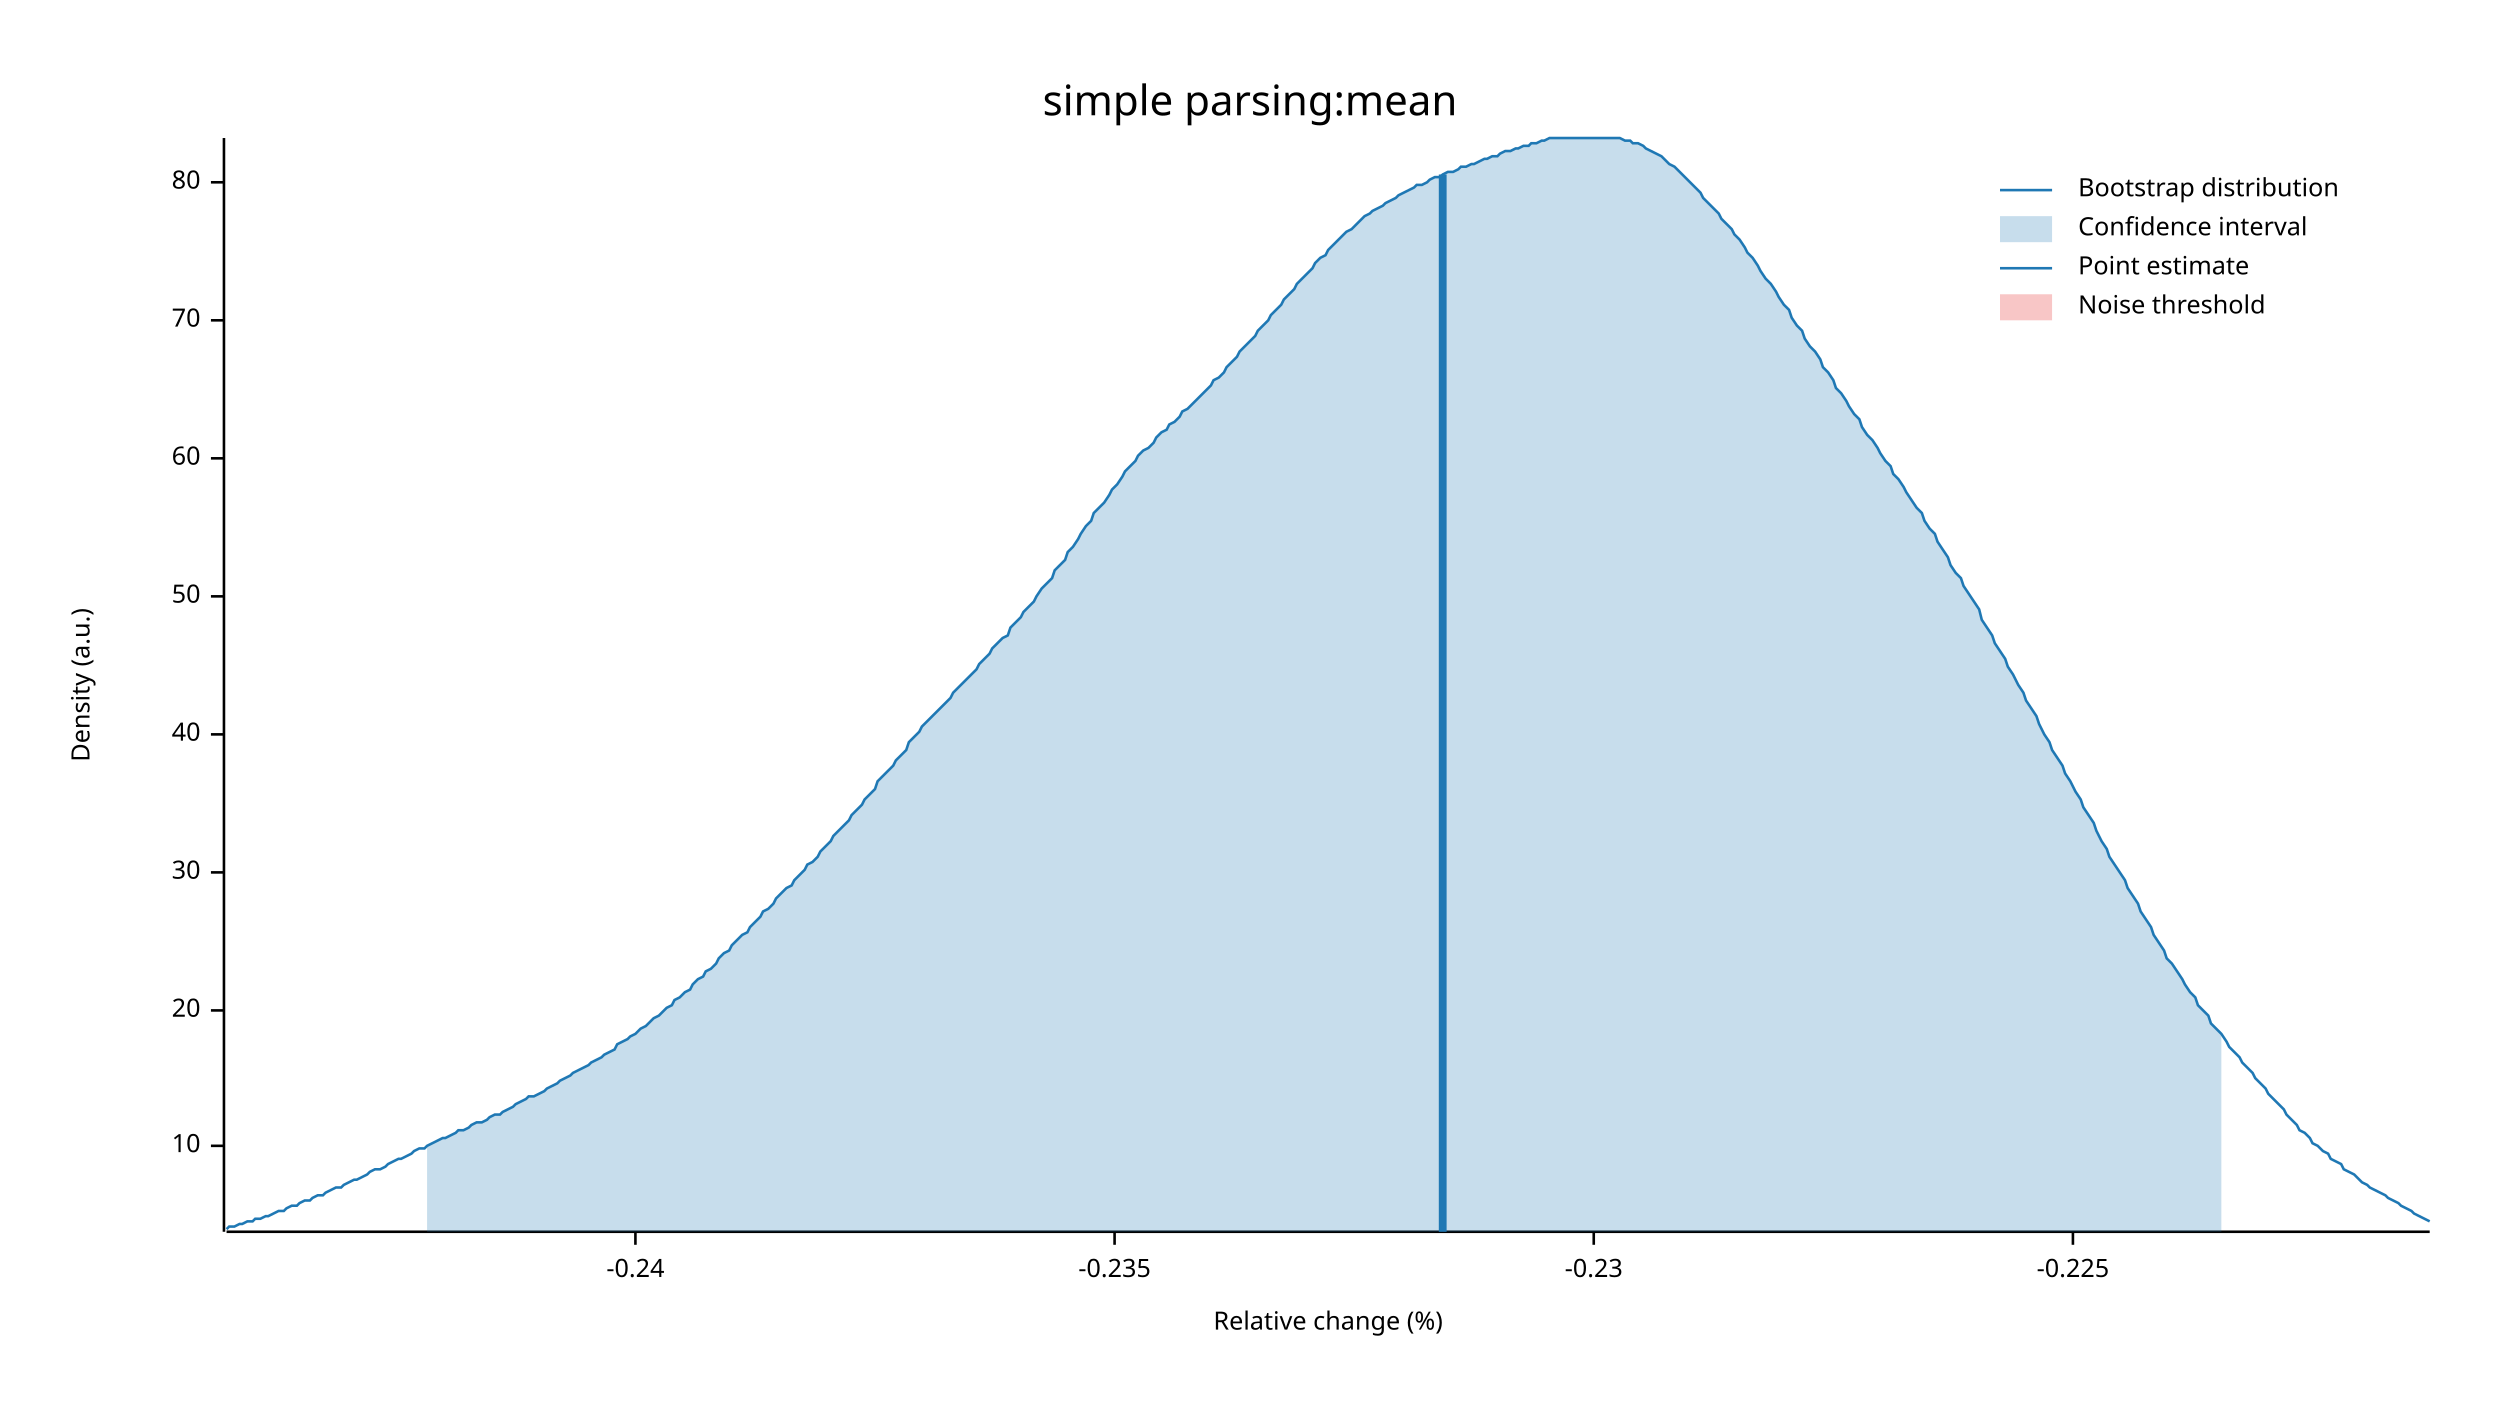
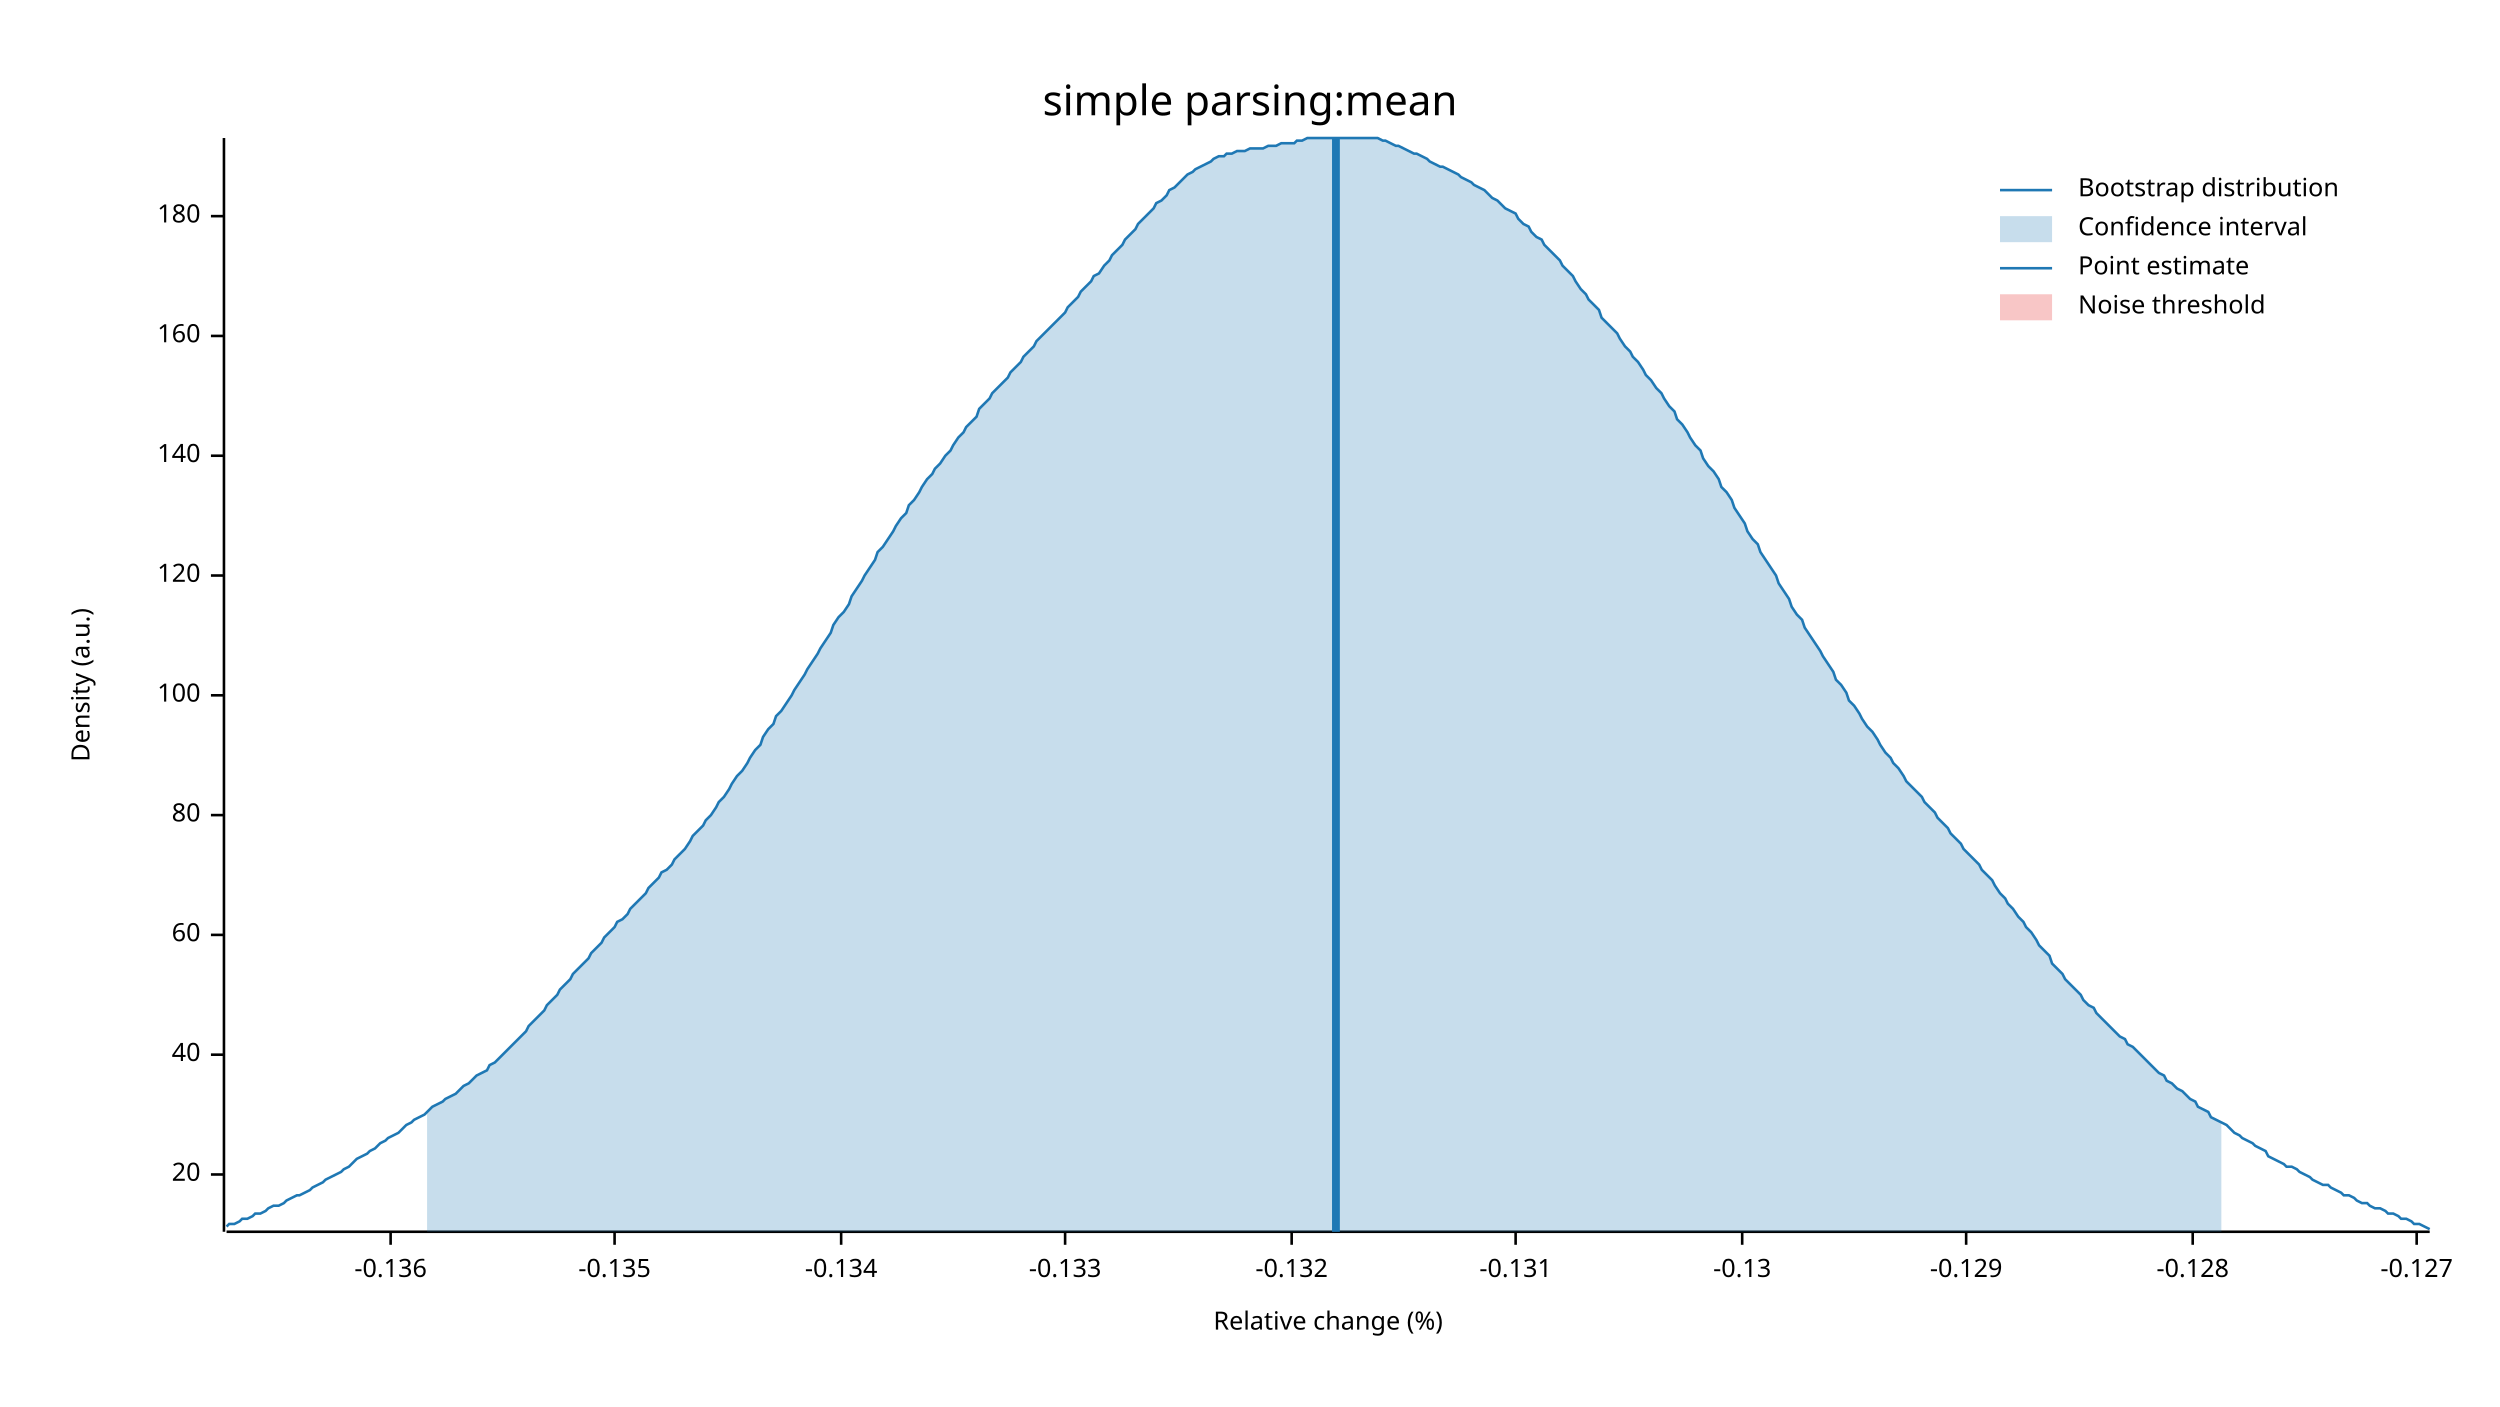
<svg xmlns="http://www.w3.org/2000/svg" width="960" height="540">
  <text x="480" y="32" dy="0.76em" text-anchor="middle" font-family="sans-serif" font-size="16.129" opacity="1" fill="#000000">
simple parsing:mean
</text>
  <text x="27" y="263" dy="0.76em" text-anchor="middle" font-family="sans-serif" font-size="9.677" opacity="1" fill="#000000" transform="rotate(270, 27, 263)">
Density (a.u.)
</text>
  <text x="510" y="513" dy="-0.5ex" text-anchor="middle" font-family="sans-serif" font-size="9.677" opacity="1" fill="#000000">
Relative change (%)
</text>
  <polyline fill="none" opacity="1" stroke="#000000" stroke-width="1" points="86,53 86,473 " />
-   <text x="77" y="440" dy="0.5ex" text-anchor="end" font-family="sans-serif" font-size="9.677" opacity="1" fill="#000000">
- 10
- </text>
-   <polyline fill="none" opacity="1" stroke="#000000" stroke-width="1" points="81,440 86,440 " />
-   <text x="77" y="388" dy="0.5ex" text-anchor="end" font-family="sans-serif" font-size="9.677" opacity="1" fill="#000000">
+   <text x="77" y="451" dy="0.5ex" text-anchor="end" font-family="sans-serif" font-size="9.677" opacity="1" fill="#000000">
20
</text>
-   <polyline fill="none" opacity="1" stroke="#000000" stroke-width="1" points="81,388 86,388 " />
-   <text x="77" y="335" dy="0.5ex" text-anchor="end" font-family="sans-serif" font-size="9.677" opacity="1" fill="#000000">
- 30
- </text>
-   <polyline fill="none" opacity="1" stroke="#000000" stroke-width="1" points="81,335 86,335 " />
-   <text x="77" y="282" dy="0.5ex" text-anchor="end" font-family="sans-serif" font-size="9.677" opacity="1" fill="#000000">
+   <polyline fill="none" opacity="1" stroke="#000000" stroke-width="1" points="81,451 86,451 " />
+   <text x="77" y="405" dy="0.5ex" text-anchor="end" font-family="sans-serif" font-size="9.677" opacity="1" fill="#000000">
40
</text>
-   <polyline fill="none" opacity="1" stroke="#000000" stroke-width="1" points="81,282 86,282 " />
-   <text x="77" y="229" dy="0.5ex" text-anchor="end" font-family="sans-serif" font-size="9.677" opacity="1" fill="#000000">
- 50
- </text>
-   <polyline fill="none" opacity="1" stroke="#000000" stroke-width="1" points="81,229 86,229 " />
-   <text x="77" y="176" dy="0.5ex" text-anchor="end" font-family="sans-serif" font-size="9.677" opacity="1" fill="#000000">
+   <polyline fill="none" opacity="1" stroke="#000000" stroke-width="1" points="81,405 86,405 " />
+   <text x="77" y="359" dy="0.5ex" text-anchor="end" font-family="sans-serif" font-size="9.677" opacity="1" fill="#000000">
60
</text>
-   <polyline fill="none" opacity="1" stroke="#000000" stroke-width="1" points="81,176 86,176 " />
-   <text x="77" y="123" dy="0.5ex" text-anchor="end" font-family="sans-serif" font-size="9.677" opacity="1" fill="#000000">
- 70
- </text>
-   <polyline fill="none" opacity="1" stroke="#000000" stroke-width="1" points="81,123 86,123 " />
-   <text x="77" y="70" dy="0.5ex" text-anchor="end" font-family="sans-serif" font-size="9.677" opacity="1" fill="#000000">
+   <polyline fill="none" opacity="1" stroke="#000000" stroke-width="1" points="81,359 86,359 " />
+   <text x="77" y="313" dy="0.5ex" text-anchor="end" font-family="sans-serif" font-size="9.677" opacity="1" fill="#000000">
80
</text>
-   <polyline fill="none" opacity="1" stroke="#000000" stroke-width="1" points="81,70 86,70 " />
+   <polyline fill="none" opacity="1" stroke="#000000" stroke-width="1" points="81,313 86,313 " />
+   <text x="77" y="267" dy="0.5ex" text-anchor="end" font-family="sans-serif" font-size="9.677" opacity="1" fill="#000000">
+ 100
+ </text>
+   <polyline fill="none" opacity="1" stroke="#000000" stroke-width="1" points="81,267 86,267 " />
+   <text x="77" y="221" dy="0.5ex" text-anchor="end" font-family="sans-serif" font-size="9.677" opacity="1" fill="#000000">
+ 120
+ </text>
+   <polyline fill="none" opacity="1" stroke="#000000" stroke-width="1" points="81,221 86,221 " />
+   <text x="77" y="175" dy="0.5ex" text-anchor="end" font-family="sans-serif" font-size="9.677" opacity="1" fill="#000000">
+ 140
+ </text>
+   <polyline fill="none" opacity="1" stroke="#000000" stroke-width="1" points="81,175 86,175 " />
+   <text x="77" y="129" dy="0.5ex" text-anchor="end" font-family="sans-serif" font-size="9.677" opacity="1" fill="#000000">
+ 160
+ </text>
+   <polyline fill="none" opacity="1" stroke="#000000" stroke-width="1" points="81,129 86,129 " />
+   <text x="77" y="83" dy="0.5ex" text-anchor="end" font-family="sans-serif" font-size="9.677" opacity="1" fill="#000000">
+ 180
+ </text>
+   <polyline fill="none" opacity="1" stroke="#000000" stroke-width="1" points="81,83 86,83 " />
  <polyline fill="none" opacity="1" stroke="#000000" stroke-width="1" points="87,473 933,473 " />
-   <text x="244" y="483" dy="0.76em" text-anchor="middle" font-family="sans-serif" font-size="9.677" opacity="1" fill="#000000">
- -0.24
+   <text x="150" y="483" dy="0.76em" text-anchor="middle" font-family="sans-serif" font-size="9.677" opacity="1" fill="#000000">
+ -0.136
</text>
-   <polyline fill="none" opacity="1" stroke="#000000" stroke-width="1" points="244,473 244,478 " />
-   <text x="428" y="483" dy="0.76em" text-anchor="middle" font-family="sans-serif" font-size="9.677" opacity="1" fill="#000000">
- -0.235
+   <polyline fill="none" opacity="1" stroke="#000000" stroke-width="1" points="150,473 150,478 " />
+   <text x="236" y="483" dy="0.76em" text-anchor="middle" font-family="sans-serif" font-size="9.677" opacity="1" fill="#000000">
+ -0.135
</text>
-   <polyline fill="none" opacity="1" stroke="#000000" stroke-width="1" points="428,473 428,478 " />
-   <text x="612" y="483" dy="0.76em" text-anchor="middle" font-family="sans-serif" font-size="9.677" opacity="1" fill="#000000">
- -0.23
+   <polyline fill="none" opacity="1" stroke="#000000" stroke-width="1" points="236,473 236,478 " />
+   <text x="323" y="483" dy="0.76em" text-anchor="middle" font-family="sans-serif" font-size="9.677" opacity="1" fill="#000000">
+ -0.134
</text>
-   <polyline fill="none" opacity="1" stroke="#000000" stroke-width="1" points="612,473 612,478 " />
-   <text x="796" y="483" dy="0.76em" text-anchor="middle" font-family="sans-serif" font-size="9.677" opacity="1" fill="#000000">
- -0.225
+   <polyline fill="none" opacity="1" stroke="#000000" stroke-width="1" points="323,473 323,478 " />
+   <text x="409" y="483" dy="0.76em" text-anchor="middle" font-family="sans-serif" font-size="9.677" opacity="1" fill="#000000">
+ -0.133
</text>
-   <polyline fill="none" opacity="1" stroke="#000000" stroke-width="1" points="796,473 796,478 " />
-   <polyline fill="none" opacity="1" stroke="#1F78B4" stroke-width="1" points="87,472 88,471 90,471 92,470 93,470 95,469 97,469 98,468 100,468 102,467 103,467 105,466 107,465 109,465 110,464 112,463 114,463 115,462 117,461 119,461 120,460 122,459 124,459 125,458 127,457 129,456 131,456 132,455 134,454 136,453 137,453 139,452 141,451 142,450 144,449 146,449 148,448 149,447 151,446 153,445 154,445 156,444 158,443 159,442 161,441 163,441 164,440 166,439 168,438 170,437 171,437 173,436 175,435 176,434 178,434 180,433 181,432 183,431 185,431 187,430 188,429 190,428 192,428 193,427 195,426 197,425 198,424 200,423 202,422 203,421 205,421 207,420 209,419 210,418 212,417 214,416 215,415 217,414 219,413 220,412 222,411 224,410 226,409 227,408 229,407 231,406 232,405 234,404 236,403 237,401 239,400 241,399 242,398 244,397 246,395 248,394 249,393 251,391 253,390 254,389 256,387 258,386 259,384 261,383 263,381 265,380 266,378 268,376 270,375 271,373 273,372 275,370 276,368 278,366 280,365 281,363 283,361 285,359 287,358 288,356 290,354 292,352 293,350 295,349 297,347 298,345 300,343 302,341 304,340 305,338 307,336 309,334 310,332 312,331 314,329 315,327 317,325 319,323 320,321 322,319 324,317 326,315 327,313 329,311 331,309 332,307 334,305 336,303 337,300 339,298 341,296 343,294 344,292 346,290 348,288 349,285 351,283 353,281 354,279 356,277 358,275 359,274 361,272 363,270 365,268 366,266 368,264 370,262 371,261 373,259 375,257 376,255 378,253 380,251 381,249 383,247 385,245 387,244 388,241 390,239 392,237 393,235 395,233 397,231 398,229 400,226 402,224 404,222 405,219 407,217 409,215 410,212 412,210 414,207 415,205 417,202 419,200 420,197 422,195 424,193 426,190 427,188 429,186 431,183 432,181 434,179 436,177 437,175 439,173 441,172 443,170 444,168 446,166 448,165 449,163 451,162 453,160 454,158 456,157 458,155 459,154 461,152 463,150 465,148 466,146 468,145 470,143 471,141 473,139 475,137 476,135 478,133 480,131 482,129 483,127 485,125 487,123 488,121 490,119 492,117 493,115 495,113 497,111 498,109 500,107 502,105 504,103 505,101 507,99 509,98 510,96 512,94 514,92 515,91 517,89 519,88 521,86 522,85 524,83 526,82 527,81 529,80 531,79 532,78 534,77 536,76 537,75 539,74 541,73 543,72 544,71 546,71 548,70 549,69 551,68 553,68 554,67 556,66 558,66 560,65 561,64 563,64 565,63 566,63 568,62 570,61 571,61 573,60 575,60 576,59 578,58 580,58 582,57 583,57 585,56 587,56 588,55 590,55 592,54 593,54 595,53 597,53 599,53 600,53 602,53 604,53 605,53 607,53 609,53 610,53 612,53 614,53 615,53 617,53 619,53 621,53 622,53 624,54 626,54 627,55 629,55 631,56 632,57 634,58 636,59 638,60 639,61 641,63 643,64 644,65 646,67 648,69 649,70 651,72 653,74 654,76 656,78 658,80 660,82 661,84 663,86 665,88 666,90 668,92 670,95 671,97 673,99 675,102 676,104 678,107 680,109 682,112 683,114 685,117 687,119 688,122 690,125 692,127 693,130 695,133 697,135 699,138 700,141 702,143 704,146 705,149 707,151 709,154 710,156 712,159 714,161 715,164 717,167 719,169 721,172 722,174 724,177 726,179 727,182 729,184 731,187 732,189 734,192 736,195 738,197 739,200 741,203 743,205 744,208 746,211 748,214 749,217 751,220 753,222 754,225 756,228 758,231 760,234 761,238 763,241 765,244 766,247 768,250 770,253 771,256 773,259 775,263 777,266 778,269 780,272 782,275 783,278 785,282 787,285 788,288 790,291 792,294 793,297 795,300 797,304 799,307 800,310 802,313 804,316 805,319 807,323 809,326 810,329 812,332 814,335 816,338 817,341 819,344 821,347 822,350 824,353 826,356 827,359 829,362 831,365 832,368 834,370 836,373 838,376 839,378 841,381 843,383 844,386 846,388 848,390 849,393 851,395 853,397 855,400 856,402 858,404 860,406 861,408 863,410 865,412 866,414 868,416 870,418 871,420 873,422 875,424 877,426 878,428 880,430 882,432 883,434 885,435 887,437 888,439 890,440 892,442 894,443 895,445 897,446 899,447 900,449 902,450 904,451 905,452 907,454 909,455 910,456 912,457 914,458 916,459 917,460 919,461 921,462 922,463 924,464 926,465 927,466 929,467 931,468 933,469 " />
-   <polygon opacity="0.25" fill="#1F78B4" points="164,440 166,439 168,438 170,437 171,437 173,436 175,435 176,434 178,434 180,433 181,432 183,431 185,431 187,430 188,429 190,428 192,428 193,427 195,426 197,425 198,424 200,423 202,422 203,421 205,421 207,420 209,419 210,418 212,417 214,416 215,415 217,414 219,413 220,412 222,411 224,410 226,409 227,408 229,407 231,406 232,405 234,404 236,403 237,401 239,400 241,399 242,398 244,397 246,395 248,394 249,393 251,391 253,390 254,389 256,387 258,386 259,384 261,383 263,381 265,380 266,378 268,376 270,375 271,373 273,372 275,370 276,368 278,366 280,365 281,363 283,361 285,359 287,358 288,356 290,354 292,352 293,350 295,349 297,347 298,345 300,343 302,341 304,340 305,338 307,336 309,334 310,332 312,331 314,329 315,327 317,325 319,323 320,321 322,319 324,317 326,315 327,313 329,311 331,309 332,307 334,305 336,303 337,300 339,298 341,296 343,294 344,292 346,290 348,288 349,285 351,283 353,281 354,279 356,277 358,275 359,274 361,272 363,270 365,268 366,266 368,264 370,262 371,261 373,259 375,257 376,255 378,253 380,251 381,249 383,247 385,245 387,244 388,241 390,239 392,237 393,235 395,233 397,231 398,229 400,226 402,224 404,222 405,219 407,217 409,215 410,212 412,210 414,207 415,205 417,202 419,200 420,197 422,195 424,193 426,190 427,188 429,186 431,183 432,181 434,179 436,177 437,175 439,173 441,172 443,170 444,168 446,166 448,165 449,163 451,162 453,160 454,158 456,157 458,155 459,154 461,152 463,150 465,148 466,146 468,145 470,143 471,141 473,139 475,137 476,135 478,133 480,131 482,129 483,127 485,125 487,123 488,121 490,119 492,117 493,115 495,113 497,111 498,109 500,107 502,105 504,103 505,101 507,99 509,98 510,96 512,94 514,92 515,91 517,89 519,88 521,86 522,85 524,83 526,82 527,81 529,80 531,79 532,78 534,77 536,76 537,75 539,74 541,73 543,72 544,71 546,71 548,70 549,69 551,68 553,68 554,67 556,66 558,66 560,65 561,64 563,64 565,63 566,63 568,62 570,61 571,61 573,60 575,60 576,59 578,58 580,58 582,57 583,57 585,56 587,56 588,55 590,55 592,54 593,54 595,53 597,53 599,53 600,53 602,53 604,53 605,53 607,53 609,53 610,53 612,53 614,53 615,53 617,53 619,53 621,53 622,53 624,54 626,54 627,55 629,55 631,56 632,57 634,58 636,59 638,60 639,61 641,63 643,64 644,65 646,67 648,69 649,70 651,72 653,74 654,76 656,78 658,80 660,82 661,84 663,86 665,88 666,90 668,92 670,95 671,97 673,99 675,102 676,104 678,107 680,109 682,112 683,114 685,117 687,119 688,122 690,125 692,127 693,130 695,133 697,135 699,138 700,141 702,143 704,146 705,149 707,151 709,154 710,156 712,159 714,161 715,164 717,167 719,169 721,172 722,174 724,177 726,179 727,182 729,184 731,187 732,189 734,192 736,195 738,197 739,200 741,203 743,205 744,208 746,211 748,214 749,217 751,220 753,222 754,225 756,228 758,231 760,234 761,238 763,241 765,244 766,247 768,250 770,253 771,256 773,259 775,263 777,266 778,269 780,272 782,275 783,278 785,282 787,285 788,288 790,291 792,294 793,297 795,300 797,304 799,307 800,310 802,313 804,316 805,319 807,323 809,326 810,329 812,332 814,335 816,338 817,341 819,344 821,347 822,350 824,353 826,356 827,359 829,362 831,365 832,368 834,370 836,373 838,376 839,378 841,381 843,383 844,386 846,388 848,390 849,393 851,395 853,397 853,473 164,473 " />
-   <polyline fill="none" opacity="1" stroke="#1F78B4" stroke-width="3" points="554,473 554,67 " />
+   <polyline fill="none" opacity="1" stroke="#000000" stroke-width="1" points="409,473 409,478 " />
+   <text x="496" y="483" dy="0.76em" text-anchor="middle" font-family="sans-serif" font-size="9.677" opacity="1" fill="#000000">
+ -0.132
+ </text>
+   <polyline fill="none" opacity="1" stroke="#000000" stroke-width="1" points="496,473 496,478 " />
+   <text x="582" y="483" dy="0.76em" text-anchor="middle" font-family="sans-serif" font-size="9.677" opacity="1" fill="#000000">
+ -0.131
+ </text>
+   <polyline fill="none" opacity="1" stroke="#000000" stroke-width="1" points="582,473 582,478 " />
+   <text x="669" y="483" dy="0.76em" text-anchor="middle" font-family="sans-serif" font-size="9.677" opacity="1" fill="#000000">
+ -0.13
+ </text>
+   <polyline fill="none" opacity="1" stroke="#000000" stroke-width="1" points="669,473 669,478 " />
+   <text x="755" y="483" dy="0.76em" text-anchor="middle" font-family="sans-serif" font-size="9.677" opacity="1" fill="#000000">
+ -0.129
+ </text>
+   <polyline fill="none" opacity="1" stroke="#000000" stroke-width="1" points="755,473 755,478 " />
+   <text x="842" y="483" dy="0.76em" text-anchor="middle" font-family="sans-serif" font-size="9.677" opacity="1" fill="#000000">
+ -0.128
+ </text>
+   <polyline fill="none" opacity="1" stroke="#000000" stroke-width="1" points="842,473 842,478 " />
+   <text x="928" y="483" dy="0.76em" text-anchor="middle" font-family="sans-serif" font-size="9.677" opacity="1" fill="#000000">
+ -0.127
+ </text>
+   <polyline fill="none" opacity="1" stroke="#000000" stroke-width="1" points="928,473 928,478 " />
+   <polyline fill="none" opacity="1" stroke="#1F78B4" stroke-width="1" points="87,471 88,470 90,470 92,469 93,468 95,468 97,467 98,466 100,466 102,465 103,464 105,463 107,463 109,462 110,461 112,460 114,459 115,459 117,458 119,457 120,456 122,455 124,454 125,453 127,452 129,451 131,450 132,449 134,448 136,446 137,445 139,444 141,443 142,442 144,441 146,439 148,438 149,437 151,436 153,435 154,434 156,432 158,431 159,430 161,429 163,428 164,427 166,425 168,424 170,423 171,422 173,421 175,420 176,419 178,417 180,416 181,415 183,413 185,412 187,411 188,409 190,408 192,406 193,405 195,403 197,401 198,400 200,398 202,396 203,394 205,392 207,390 209,388 210,386 212,384 214,382 215,380 217,378 219,376 220,374 222,372 224,370 226,368 227,366 229,364 231,362 232,360 234,358 236,356 237,354 239,353 241,351 242,349 244,347 246,345 248,343 249,341 251,339 253,337 254,335 256,334 258,332 259,330 261,328 263,326 265,323 266,321 268,319 270,317 271,315 273,313 275,310 276,308 278,306 280,303 281,301 283,298 285,296 287,293 288,291 290,288 292,286 293,283 295,280 297,278 298,275 300,273 302,270 304,267 305,265 307,262 309,259 310,257 312,254 314,251 315,249 317,246 319,243 320,240 322,237 324,235 326,232 327,229 329,226 331,223 332,221 334,218 336,215 337,212 339,210 341,207 343,204 344,202 346,199 348,197 349,194 351,192 353,189 354,187 356,184 358,182 359,180 361,178 363,175 365,173 366,171 368,168 370,166 371,164 373,162 375,160 376,157 378,155 380,153 381,151 383,149 385,147 387,145 388,143 390,141 392,139 393,137 395,135 397,133 398,131 400,129 402,127 404,125 405,124 407,122 409,120 410,118 412,116 414,114 415,112 417,110 419,108 420,106 422,105 424,102 426,100 427,98 429,96 431,94 432,92 434,90 436,88 437,86 439,84 441,82 443,80 444,78 446,77 448,75 449,73 451,72 453,70 454,69 456,67 458,66 459,65 461,64 463,63 465,62 466,61 468,60 470,60 471,59 473,59 475,58 476,58 478,58 480,57 482,57 483,57 485,57 487,56 488,56 490,56 492,55 493,55 495,55 497,55 498,54 500,54 502,53 504,53 505,53 507,53 509,53 510,53 512,53 514,53 515,53 517,53 519,53 521,53 522,53 524,53 526,53 527,53 529,53 531,54 532,54 534,55 536,56 537,56 539,57 541,58 543,59 544,59 546,60 548,61 549,62 551,63 553,64 554,64 556,65 558,66 560,67 561,68 563,69 565,70 566,71 568,72 570,73 571,74 573,76 575,77 576,78 578,80 580,81 582,82 583,84 585,86 587,87 588,89 590,91 592,92 593,94 595,96 597,98 599,100 600,102 602,104 604,106 605,108 607,111 609,113 610,115 612,117 614,119 615,122 617,124 619,126 621,128 622,130 624,133 626,135 627,137 629,139 631,142 632,144 634,146 636,149 638,151 639,153 641,156 643,158 644,161 646,163 648,166 649,168 651,171 653,173 654,176 656,179 658,181 660,184 661,187 663,189 665,192 666,195 668,198 670,201 671,204 673,207 675,209 676,212 678,215 680,218 682,221 683,224 685,227 687,230 688,233 690,236 692,238 693,241 695,244 697,247 699,250 700,252 702,255 704,258 705,261 707,263 709,266 710,269 712,271 714,274 715,276 717,279 719,281 721,284 722,286 724,289 726,291 727,293 729,295 731,298 732,300 734,302 736,304 738,306 739,308 741,310 743,312 744,314 746,316 748,318 749,320 751,322 753,324 754,326 756,328 758,330 760,332 761,334 763,336 765,338 766,340 768,343 770,345 771,347 773,349 775,352 777,354 778,356 780,358 782,361 783,363 785,365 787,367 788,370 790,372 792,374 793,376 795,378 797,380 799,382 800,384 802,386 804,387 805,389 807,391 809,393 810,394 812,396 814,398 816,399 817,401 819,402 821,404 822,405 824,407 826,409 827,410 829,412 831,413 832,415 834,416 836,418 838,419 839,420 841,422 843,423 844,425 846,426 848,427 849,429 851,430 853,431 855,432 856,433 858,435 860,436 861,437 863,438 865,439 866,440 868,441 870,442 871,444 873,445 875,446 877,447 878,448 880,448 882,449 883,450 885,451 887,452 888,453 890,454 892,455 894,455 895,456 897,457 899,458 900,459 902,459 904,460 905,461 907,462 909,462 910,463 912,464 914,464 916,465 917,466 919,466 921,467 922,468 924,468 926,469 927,470 929,470 931,471 933,472 " />
+   <polygon opacity="0.25" fill="#1F78B4" points="164,427 166,425 168,424 170,423 171,422 173,421 175,420 176,419 178,417 180,416 181,415 183,413 185,412 187,411 188,409 190,408 192,406 193,405 195,403 197,401 198,400 200,398 202,396 203,394 205,392 207,390 209,388 210,386 212,384 214,382 215,380 217,378 219,376 220,374 222,372 224,370 226,368 227,366 229,364 231,362 232,360 234,358 236,356 237,354 239,353 241,351 242,349 244,347 246,345 248,343 249,341 251,339 253,337 254,335 256,334 258,332 259,330 261,328 263,326 265,323 266,321 268,319 270,317 271,315 273,313 275,310 276,308 278,306 280,303 281,301 283,298 285,296 287,293 288,291 290,288 292,286 293,283 295,280 297,278 298,275 300,273 302,270 304,267 305,265 307,262 309,259 310,257 312,254 314,251 315,249 317,246 319,243 320,240 322,237 324,235 326,232 327,229 329,226 331,223 332,221 334,218 336,215 337,212 339,210 341,207 343,204 344,202 346,199 348,197 349,194 351,192 353,189 354,187 356,184 358,182 359,180 361,178 363,175 365,173 366,171 368,168 370,166 371,164 373,162 375,160 376,157 378,155 380,153 381,151 383,149 385,147 387,145 388,143 390,141 392,139 393,137 395,135 397,133 398,131 400,129 402,127 404,125 405,124 407,122 409,120 410,118 412,116 414,114 415,112 417,110 419,108 420,106 422,105 424,102 426,100 427,98 429,96 431,94 432,92 434,90 436,88 437,86 439,84 441,82 443,80 444,78 446,77 448,75 449,73 451,72 453,70 454,69 456,67 458,66 459,65 461,64 463,63 465,62 466,61 468,60 470,60 471,59 473,59 475,58 476,58 478,58 480,57 482,57 483,57 485,57 487,56 488,56 490,56 492,55 493,55 495,55 497,55 498,54 500,54 502,53 504,53 505,53 507,53 509,53 510,53 512,53 514,53 515,53 517,53 519,53 521,53 522,53 524,53 526,53 527,53 529,53 531,54 532,54 534,55 536,56 537,56 539,57 541,58 543,59 544,59 546,60 548,61 549,62 551,63 553,64 554,64 556,65 558,66 560,67 561,68 563,69 565,70 566,71 568,72 570,73 571,74 573,76 575,77 576,78 578,80 580,81 582,82 583,84 585,86 587,87 588,89 590,91 592,92 593,94 595,96 597,98 599,100 600,102 602,104 604,106 605,108 607,111 609,113 610,115 612,117 614,119 615,122 617,124 619,126 621,128 622,130 624,133 626,135 627,137 629,139 631,142 632,144 634,146 636,149 638,151 639,153 641,156 643,158 644,161 646,163 648,166 649,168 651,171 653,173 654,176 656,179 658,181 660,184 661,187 663,189 665,192 666,195 668,198 670,201 671,204 673,207 675,209 676,212 678,215 680,218 682,221 683,224 685,227 687,230 688,233 690,236 692,238 693,241 695,244 697,247 699,250 700,252 702,255 704,258 705,261 707,263 709,266 710,269 712,271 714,274 715,276 717,279 719,281 721,284 722,286 724,289 726,291 727,293 729,295 731,298 732,300 734,302 736,304 738,306 739,308 741,310 743,312 744,314 746,316 748,318 749,320 751,322 753,324 754,326 756,328 758,330 760,332 761,334 763,336 765,338 766,340 768,343 770,345 771,347 773,349 775,352 777,354 778,356 780,358 782,361 783,363 785,365 787,367 788,370 790,372 792,374 793,376 795,378 797,380 799,382 800,384 802,386 804,387 805,389 807,391 809,393 810,394 812,396 814,398 816,399 817,401 819,402 821,404 822,405 824,407 826,409 827,410 829,412 831,413 832,415 834,416 836,418 838,419 839,420 841,422 843,423 844,425 846,426 848,427 849,429 851,430 853,431 853,473 164,473 " />
+   <polyline fill="none" opacity="1" stroke="#1F78B4" stroke-width="3" points="513,473 513,53 " />
  <rect x="510" y="53" width="0" height="419" opacity="0.1" fill="#E31A1C" stroke="none" />
  <text x="798" y="68" dy="0.76em" text-anchor="start" font-family="sans-serif" font-size="9.677" opacity="1" fill="#000000">
Bootstrap distribution
</text>
  <text x="798" y="83" dy="0.76em" text-anchor="start" font-family="sans-serif" font-size="9.677" opacity="1" fill="#000000">
Confidence interval
</text>
  <text x="798" y="98" dy="0.76em" text-anchor="start" font-family="sans-serif" font-size="9.677" opacity="1" fill="#000000">
Point estimate
</text>
  <text x="798" y="113" dy="0.76em" text-anchor="start" font-family="sans-serif" font-size="9.677" opacity="1" fill="#000000">
Noise threshold
</text>
  <polyline fill="none" opacity="1" stroke="#1F78B4" stroke-width="1" points="768,73 788,73 " />
  <rect x="768" y="83" width="20" height="10" opacity="0.25" fill="#1F78B4" stroke="none" />
  <polyline fill="none" opacity="1" stroke="#1F78B4" stroke-width="1" points="768,103 788,103 " />
  <rect x="768" y="113" width="20" height="10" opacity="0.25" fill="#E31A1C" stroke="none" />
</svg>
